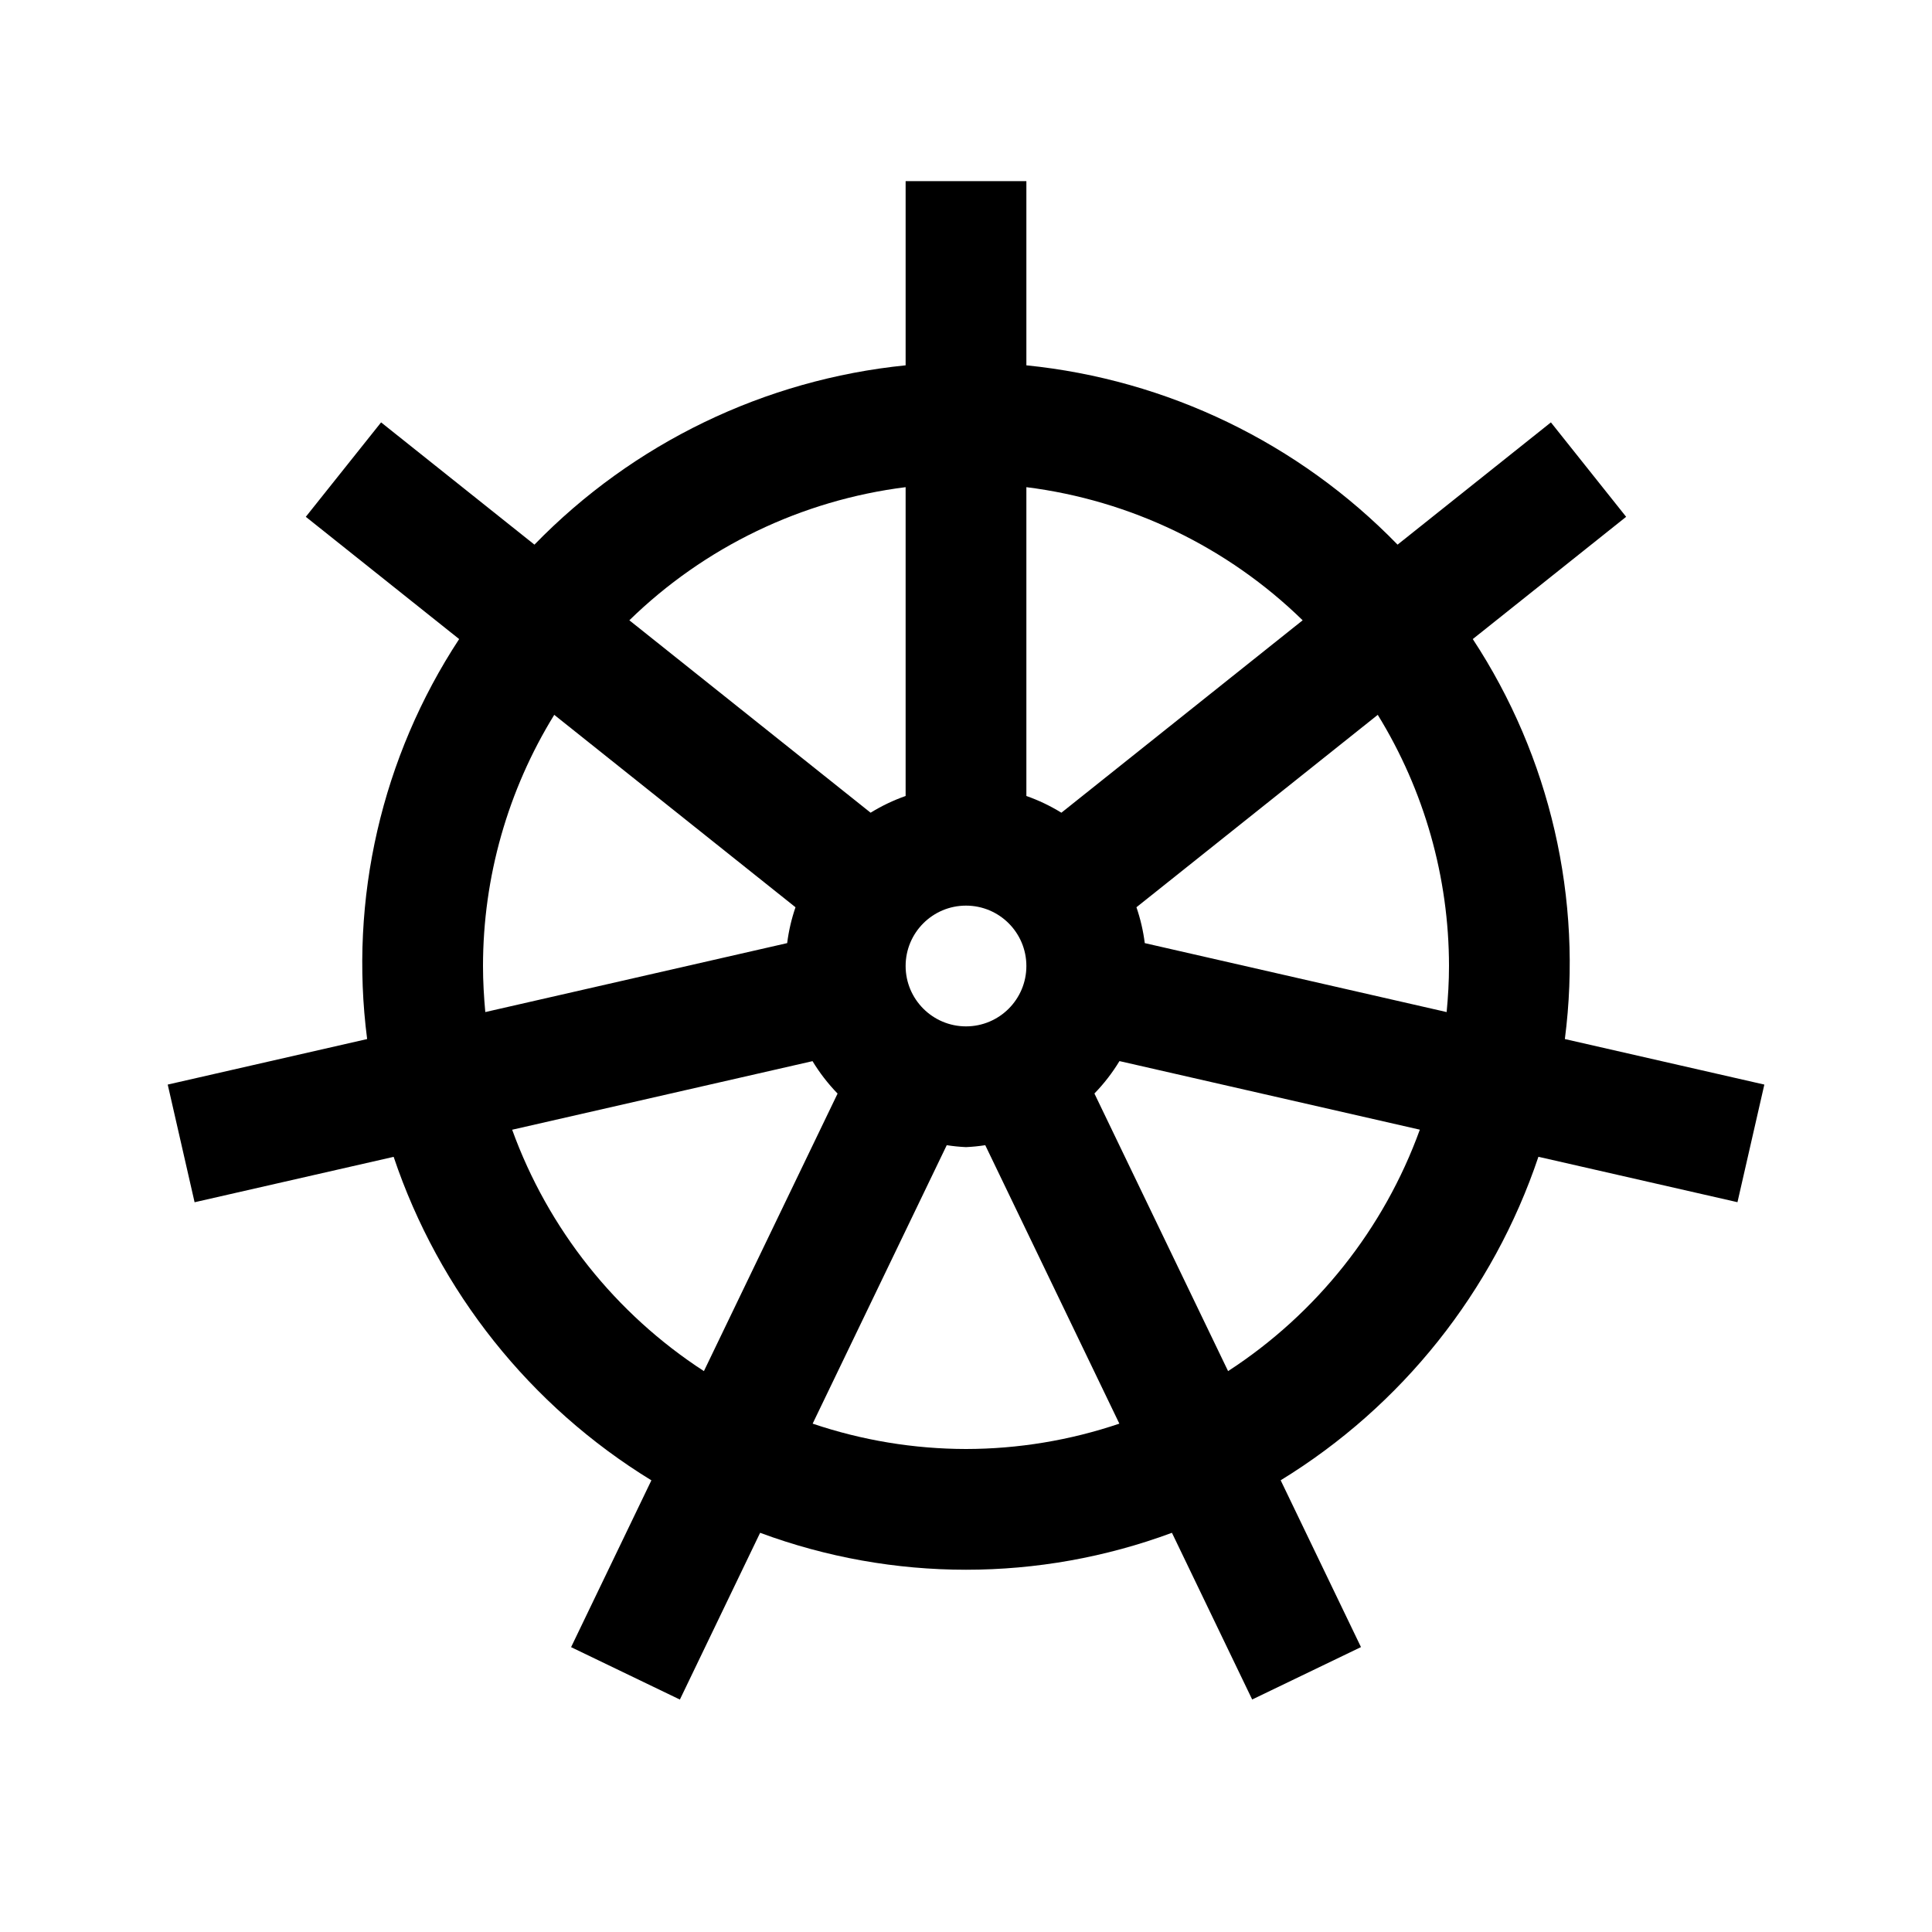
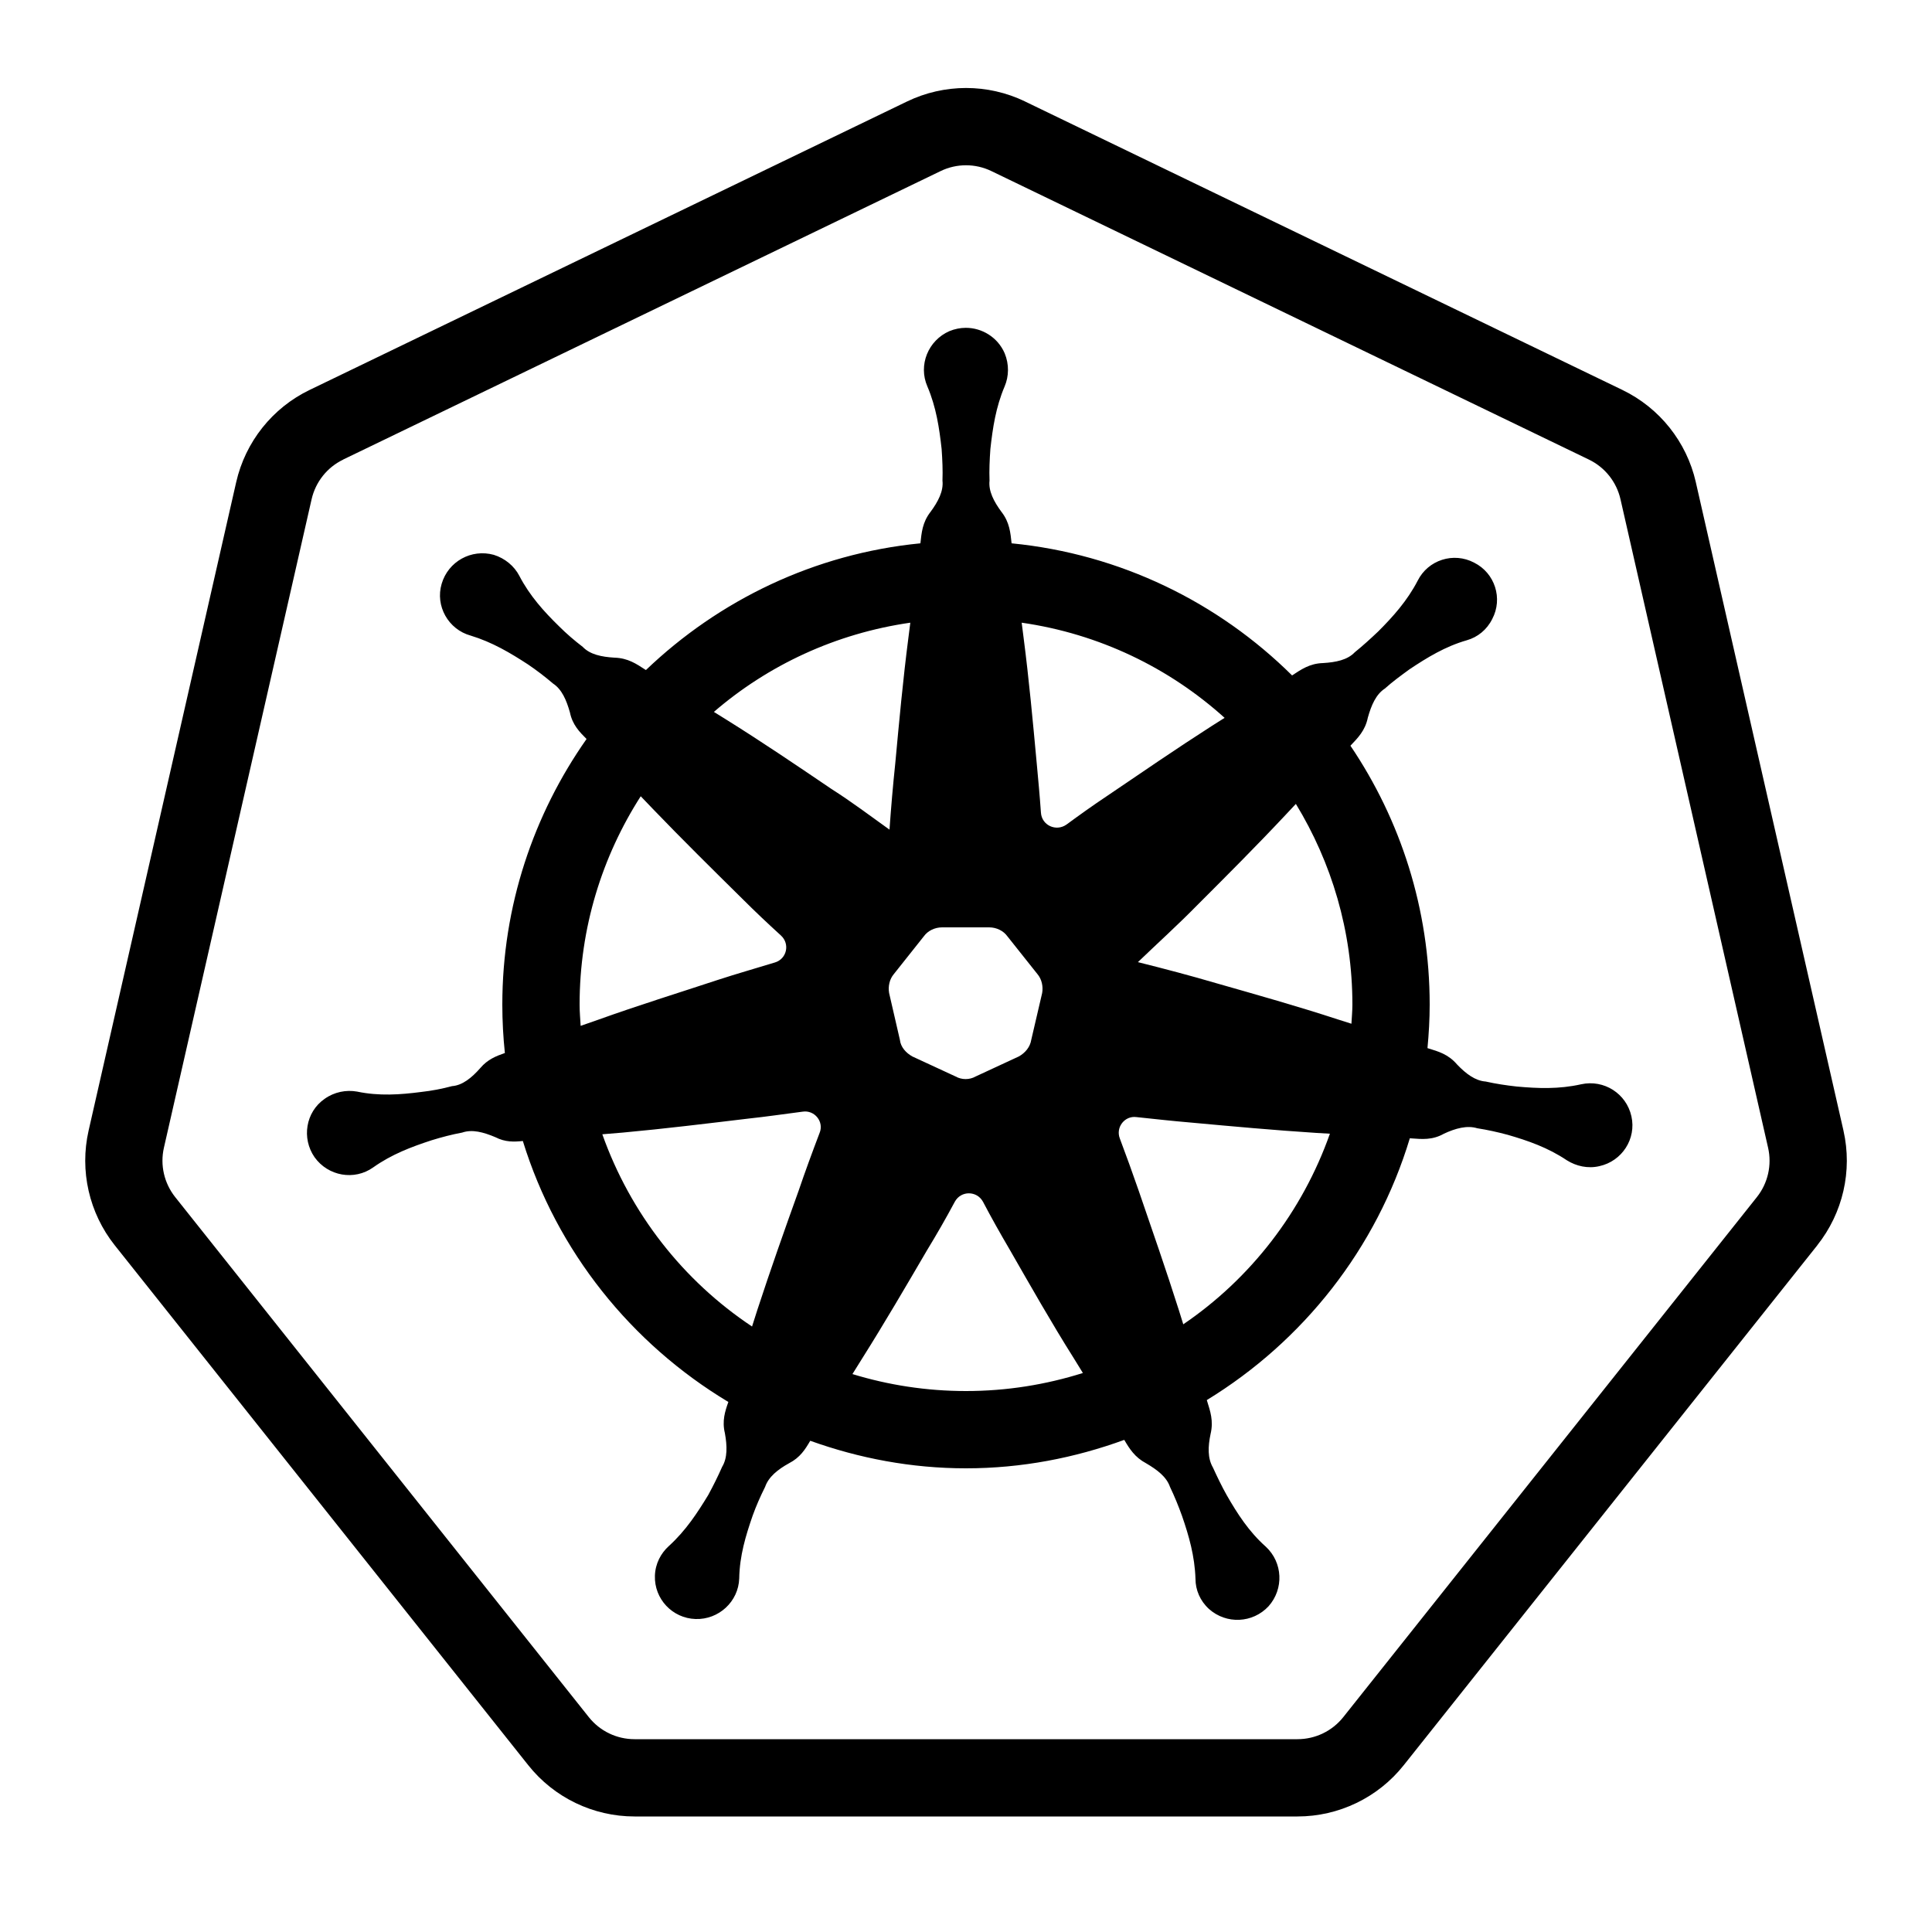
- <svg xmlns="http://www.w3.org/2000/svg" width="800px" height="800px" viewBox="0 0 32 32" id="icon">
-   <path d="M29.223,17.964,25.919,17.21a9.784,9.784,0,0,0-1.525-6.625l2.54-2.025L25.688,6.996,23.148,9.021A9.97,9.97,0,0,0,17,6.051V3H15V6.051a9.97,9.97,0,0,0-6.148,2.97L6.312,6.996,5.065,8.56l2.54,2.025A9.784,9.784,0,0,0,6.081,17.21l-3.303.754.445,1.949L6.52,19.161a10.036,10.036,0,0,0,4.269,5.358l-1.33,2.763,1.802.868L12.59,25.388a9.811,9.811,0,0,0,6.821,0L20.74,28.149l1.802-.868-1.33-2.763a10.036,10.036,0,0,0,4.269-5.358l3.297.752ZM24,16c0,.257-.015.511-.039.763l-5-1.142a2.966,2.966,0,0,0-.138-.594L22.82,11.84A7.939,7.939,0,0,1,24,16Zm-9,0a1,1,0,1,1,1,1A1.001,1.001,0,0,1,15,16Zm6.576-5.726L17.58,13.461a3.003,3.003,0,0,0-.58-.277V8.069A7.976,7.976,0,0,1,21.576,10.274ZM15,8.069v5.115a3.003,3.003,0,0,0-.58.277l-3.996-3.187A7.976,7.976,0,0,1,15,8.069ZM8,16a7.939,7.939,0,0,1,1.18-4.16l3.996,3.187a2.966,2.966,0,0,0-.138.594l-5,1.142C8.015,16.511,8,16.257,8,16Zm.483,2.712,4.975-1.136a3.013,3.013,0,0,0,.415.537L11.659,22.71A8.031,8.031,0,0,1,8.483,18.712ZM16,24a7.968,7.968,0,0,1-2.54-.42l2.221-4.612A2.999,2.999,0,0,0,16,19a2.999,2.999,0,0,0,.319-.032L18.54,23.58A7.955,7.955,0,0,1,16,24Zm4.341-1.29-2.214-4.598a3.013,3.013,0,0,0,.415-.537l4.975,1.136A8.031,8.031,0,0,1,20.341,22.71Z" transform="translate(0 0)" />
+ <svg xmlns="http://www.w3.org/2000/svg" x="0px" y="0px" width="100" height="100" viewBox="0 0 50 50">
+   <path d="M 25 2.277 C 24.477 2.278 23.955 2.394 23.473 2.627 L 8.012 10.092 C 7.05 10.556 6.351 11.435 6.113 12.477 L 2.293 29.26 C 2.057 30.299 2.306 31.392 2.969 32.227 L 13.672 45.684 C 14.338 46.522 15.352 47.01 16.422 47.01 L 33.578 47.01 C 34.648 47.01 35.662 46.522 36.328 45.684 L 47.031 32.229 L 47.031 32.227 C 47.694 31.392 47.945 30.301 47.709 29.262 A 1 1 0 0 0 47.709 29.26 L 43.887 12.477 A 1 1 0 0 0 43.887 12.475 C 43.649 11.435 42.95 10.557 41.988 10.092 L 26.529 2.627 A 1 1 0 0 0 26.527 2.625 C 26.045 2.393 25.523 2.277 25 2.277 z M 25 4.277 C 25.225 4.277 25.449 4.327 25.658 4.428 L 41.119 11.893 C 41.535 12.094 41.835 12.47 41.938 12.92 L 45.758 29.703 C 45.86 30.153 45.753 30.623 45.467 30.982 L 34.764 44.439 C 34.476 44.801 34.04 45.01 33.578 45.01 L 16.422 45.01 C 15.96 45.01 15.526 44.801 15.238 44.439 L 4.535 30.982 C 4.248 30.621 4.14 30.152 4.242 29.703 L 8.064 12.922 C 8.167 12.471 8.467 12.094 8.881 11.895 A 1 1 0 0 0 8.881 11.893 L 24.342 4.428 C 24.55 4.327 24.775 4.277 25 4.277 z M 24.992 8.484 C 24.851 8.485 24.708 8.513 24.57 8.57 C 24.02 8.81 23.76 9.45 24 10 C 24.23 10.54 24.309 11.079 24.369 11.619 C 24.389 11.899 24.401 12.169 24.391 12.439 C 24.421 12.709 24.28 12.98 24.08 13.25 C 23.87 13.52 23.85 13.791 23.82 14.061 C 21.076 14.33 18.606 15.533 16.717 17.34 L 16.699 17.33 C 16.469 17.18 16.25 17.03 15.9 17.02 C 15.57 17 15.27 16.94 15.08 16.74 C 14.87 16.58 14.661 16.401 14.471 16.211 C 14.081 15.831 13.709 15.42 13.439 14.9 C 13.309 14.65 13.069 14.449 12.779 14.359 C 12.199 14.199 11.6 14.529 11.43 15.109 C 11.26 15.679 11.6 16.289 12.18 16.449 C 12.74 16.619 13.21 16.899 13.67 17.199 C 13.89 17.349 14.101 17.509 14.311 17.689 C 14.541 17.839 14.66 18.119 14.75 18.439 C 14.816 18.76 15 18.945 15.18 19.125 C 13.811 21.074 13 23.443 13 26 C 13 26.423 13.023 26.84 13.066 27.252 C 12.842 27.33 12.62 27.416 12.43 27.641 C 12.21 27.891 11.969 28.089 11.699 28.109 C 11.439 28.179 11.17 28.23 10.9 28.26 C 10.36 28.33 9.81 28.37 9.24 28.25 C 8.96 28.2 8.65 28.259 8.4 28.439 C 7.91 28.779 7.801 29.459 8.141 29.949 C 8.491 30.439 9.17 30.561 9.66 30.211 C 10.14 29.871 10.65 29.68 11.17 29.51 C 11.43 29.43 11.691 29.361 11.961 29.311 C 12.221 29.221 12.51 29.3 12.82 29.43 C 13.078 29.563 13.306 29.552 13.531 29.529 C 14.411 32.383 16.336 34.774 18.85 36.283 C 18.764 36.523 18.683 36.774 18.76 37.09 C 18.82 37.42 18.829 37.731 18.689 37.961 C 18.579 38.211 18.46 38.449 18.33 38.689 C 18.05 39.149 17.751 39.61 17.311 40.01 C 17.101 40.2 16.959 40.469 16.949 40.779 C 16.929 41.379 17.4 41.88 18 41.9 C 18.6 41.92 19.111 41.45 19.131 40.85 C 19.141 40.26 19.3 39.741 19.48 39.221 C 19.57 38.971 19.681 38.72 19.801 38.48 C 19.891 38.22 20.13 38.029 20.42 37.869 C 20.709 37.72 20.839 37.509 20.969 37.287 C 22.231 37.74 23.584 38 25 38 C 26.44 38 27.815 37.731 29.096 37.264 C 29.231 37.495 29.37 37.715 29.66 37.869 C 29.95 38.039 30.189 38.22 30.279 38.48 C 30.399 38.73 30.5 38.98 30.59 39.23 C 30.77 39.75 30.919 40.269 30.939 40.859 C 30.939 41.149 31.059 41.431 31.289 41.641 C 31.739 42.041 32.42 42.01 32.83 41.57 C 33.23 41.12 33.2 40.439 32.76 40.029 C 32.32 39.639 32.02 39.169 31.75 38.699 C 31.62 38.469 31.501 38.22 31.391 37.98 C 31.251 37.74 31.26 37.439 31.33 37.109 C 31.41 36.769 31.32 36.52 31.24 36.26 L 31.232 36.234 C 33.726 34.71 35.625 32.312 36.486 29.459 L 36.52 29.461 C 36.8 29.481 37.069 29.51 37.369 29.34 C 37.669 29.2 37.97 29.119 38.23 29.199 C 38.49 29.239 38.76 29.299 39.02 29.369 C 39.54 29.519 40.061 29.699 40.551 30.029 C 40.791 30.179 41.091 30.25 41.391 30.18 C 41.981 30.05 42.351 29.471 42.221 28.891 C 42.091 28.301 41.51 27.931 40.92 28.061 C 40.34 28.191 39.8 28.169 39.25 28.119 C 38.98 28.089 38.719 28.05 38.449 27.99 C 38.179 27.97 37.941 27.791 37.711 27.551 C 37.481 27.281 37.221 27.211 36.961 27.131 L 36.943 27.125 C 36.978 26.754 37 26.38 37 26 C 37 23.521 36.243 21.214 34.949 19.299 C 35.139 19.099 35.331 18.91 35.4 18.57 C 35.49 18.25 35.61 17.97 35.84 17.82 C 36.04 17.64 36.26 17.48 36.48 17.32 C 36.93 17.02 37.401 16.73 37.961 16.57 C 38.241 16.49 38.479 16.3 38.619 16.02 C 38.899 15.49 38.69 14.831 38.15 14.561 C 37.62 14.281 36.959 14.489 36.689 15.029 C 36.419 15.549 36.05 15.96 35.67 16.34 C 35.47 16.53 35.271 16.711 35.061 16.881 C 34.871 17.081 34.57 17.14 34.24 17.16 C 33.89 17.17 33.669 17.33 33.439 17.48 C 31.533 15.591 28.998 14.337 26.18 14.061 C 26.15 13.791 26.13 13.52 25.92 13.25 C 25.72 12.98 25.579 12.709 25.609 12.439 C 25.599 12.169 25.611 11.899 25.631 11.619 C 25.691 11.079 25.77 10.54 26 10 C 26.11 9.74 26.12 9.431 26 9.141 C 25.82 8.728 25.415 8.483 24.992 8.484 z M 23.559 16.115 L 23.51 16.5 C 23.37 17.58 23.27 18.67 23.17 19.75 C 23.11 20.32 23.06 20.901 23.02 21.471 C 22.53 21.121 22.04 20.75 21.52 20.42 C 20.62 19.81 19.719 19.199 18.789 18.619 L 18.475 18.424 C 19.881 17.212 21.629 16.393 23.559 16.115 z M 26.441 16.115 C 28.45 16.404 30.259 17.284 31.693 18.578 L 31.359 18.789 C 30.439 19.379 29.55 19.99 28.65 20.6 C 28.29 20.84 27.94 21.09 27.6 21.34 C 27.33 21.53 26.959 21.359 26.939 21.029 C 26.909 20.599 26.87 20.18 26.83 19.75 C 26.73 18.67 26.63 17.58 26.49 16.5 L 26.441 16.115 z M 16.582 20.607 L 16.9 20.939 C 17.66 21.729 18.431 22.49 19.211 23.26 C 19.541 23.59 19.871 23.901 20.211 24.211 C 20.451 24.431 20.361 24.82 20.051 24.91 C 19.561 25.06 19.07 25.199 18.58 25.359 C 17.55 25.699 16.51 26.021 15.48 26.391 L 15.027 26.549 C 15.017 26.366 15 26.186 15 26 C 15 24.01 15.585 22.163 16.582 20.607 z M 33.537 20.805 C 34.459 22.319 35 24.092 35 26 C 35 26.167 34.983 26.329 34.975 26.494 L 34.619 26.381 C 33.579 26.041 32.54 25.749 31.49 25.449 C 30.81 25.249 30.129 25.07 29.449 24.9 C 29.959 24.41 30.49 23.93 30.98 23.43 C 31.75 22.66 32.52 21.89 33.27 21.09 L 33.537 20.805 z M 24.381 24 L 25.6 24 C 25.79 24 25.97 24.09 26.07 24.23 L 26.85 25.211 C 26.96 25.341 27.001 25.529 26.971 25.699 L 26.689 26.91 C 26.659 27.1 26.529 27.25 26.369 27.34 L 25.25 27.859 C 25.09 27.949 24.89 27.949 24.73 27.859 L 23.609 27.34 C 23.449 27.25 23.309 27.1 23.289 26.91 L 23.01 25.699 C 22.98 25.529 23.021 25.341 23.131 25.211 L 23.91 24.23 C 24.01 24.09 24.191 24 24.381 24 z M 20.77 28.77 C 21.08 28.72 21.331 29.03 21.211 29.32 C 21.021 29.82 20.84 30.311 20.67 30.811 C 20.3 31.841 19.94 32.86 19.6 33.9 L 19.463 34.33 C 17.683 33.147 16.316 31.405 15.588 29.355 L 16.119 29.311 C 17.209 29.211 18.279 29.079 19.369 28.949 C 19.839 28.899 20.3 28.83 20.77 28.77 z M 29.41 28.91 C 29.88 28.96 30.341 29.011 30.811 29.051 C 31.901 29.151 32.98 29.25 34.07 29.32 L 34.418 29.34 C 33.703 31.363 32.366 33.088 30.623 34.273 L 30.51 33.91 C 30.18 32.87 29.821 31.84 29.471 30.82 C 29.311 30.36 29.15 29.911 28.98 29.461 C 28.87 29.171 29.11 28.87 29.41 28.91 z M 25.074 30.883 C 25.217 30.883 25.359 30.955 25.439 31.1 C 25.659 31.52 25.891 31.93 26.131 32.34 C 26.671 33.28 27.209 34.23 27.789 35.15 L 28.025 35.533 C 27.071 35.834 26.055 36 25 36 C 23.976 36 22.99 35.845 22.061 35.561 L 22.311 35.16 C 22.891 34.24 23.44 33.299 23.99 32.359 C 24.24 31.949 24.481 31.53 24.711 31.1 C 24.791 30.955 24.932 30.883 25.074 30.883 z" />
</svg>
